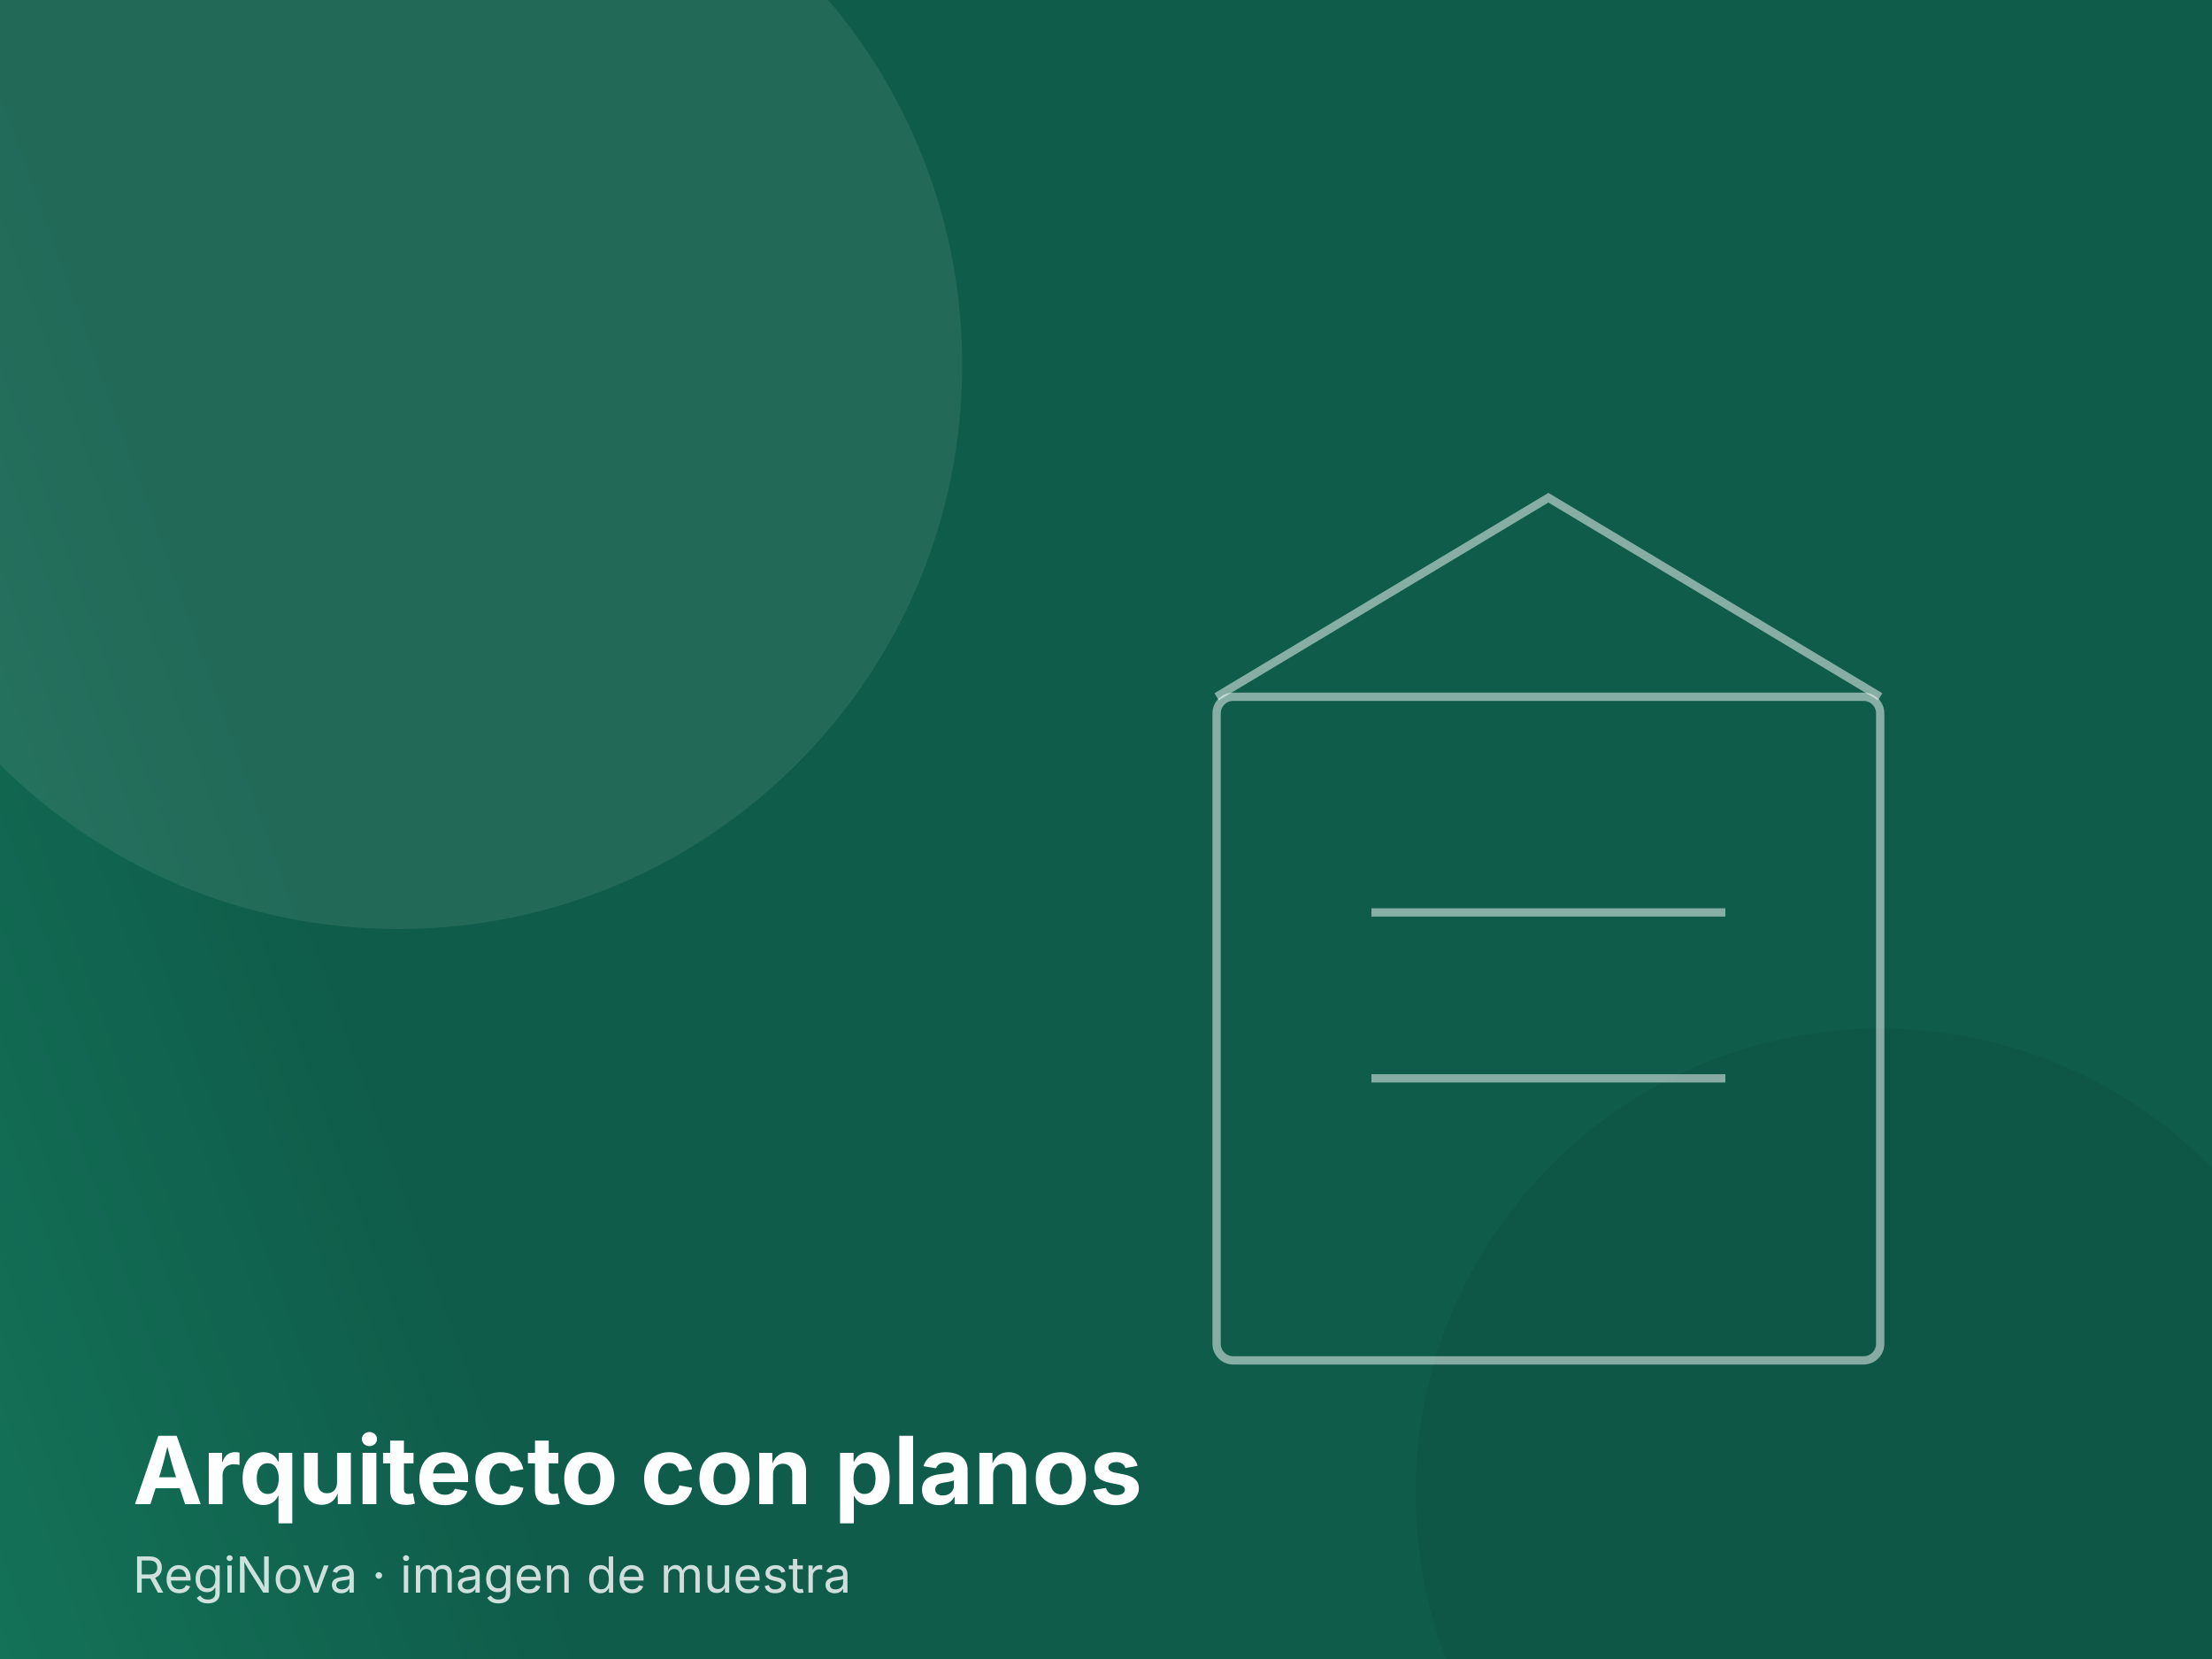
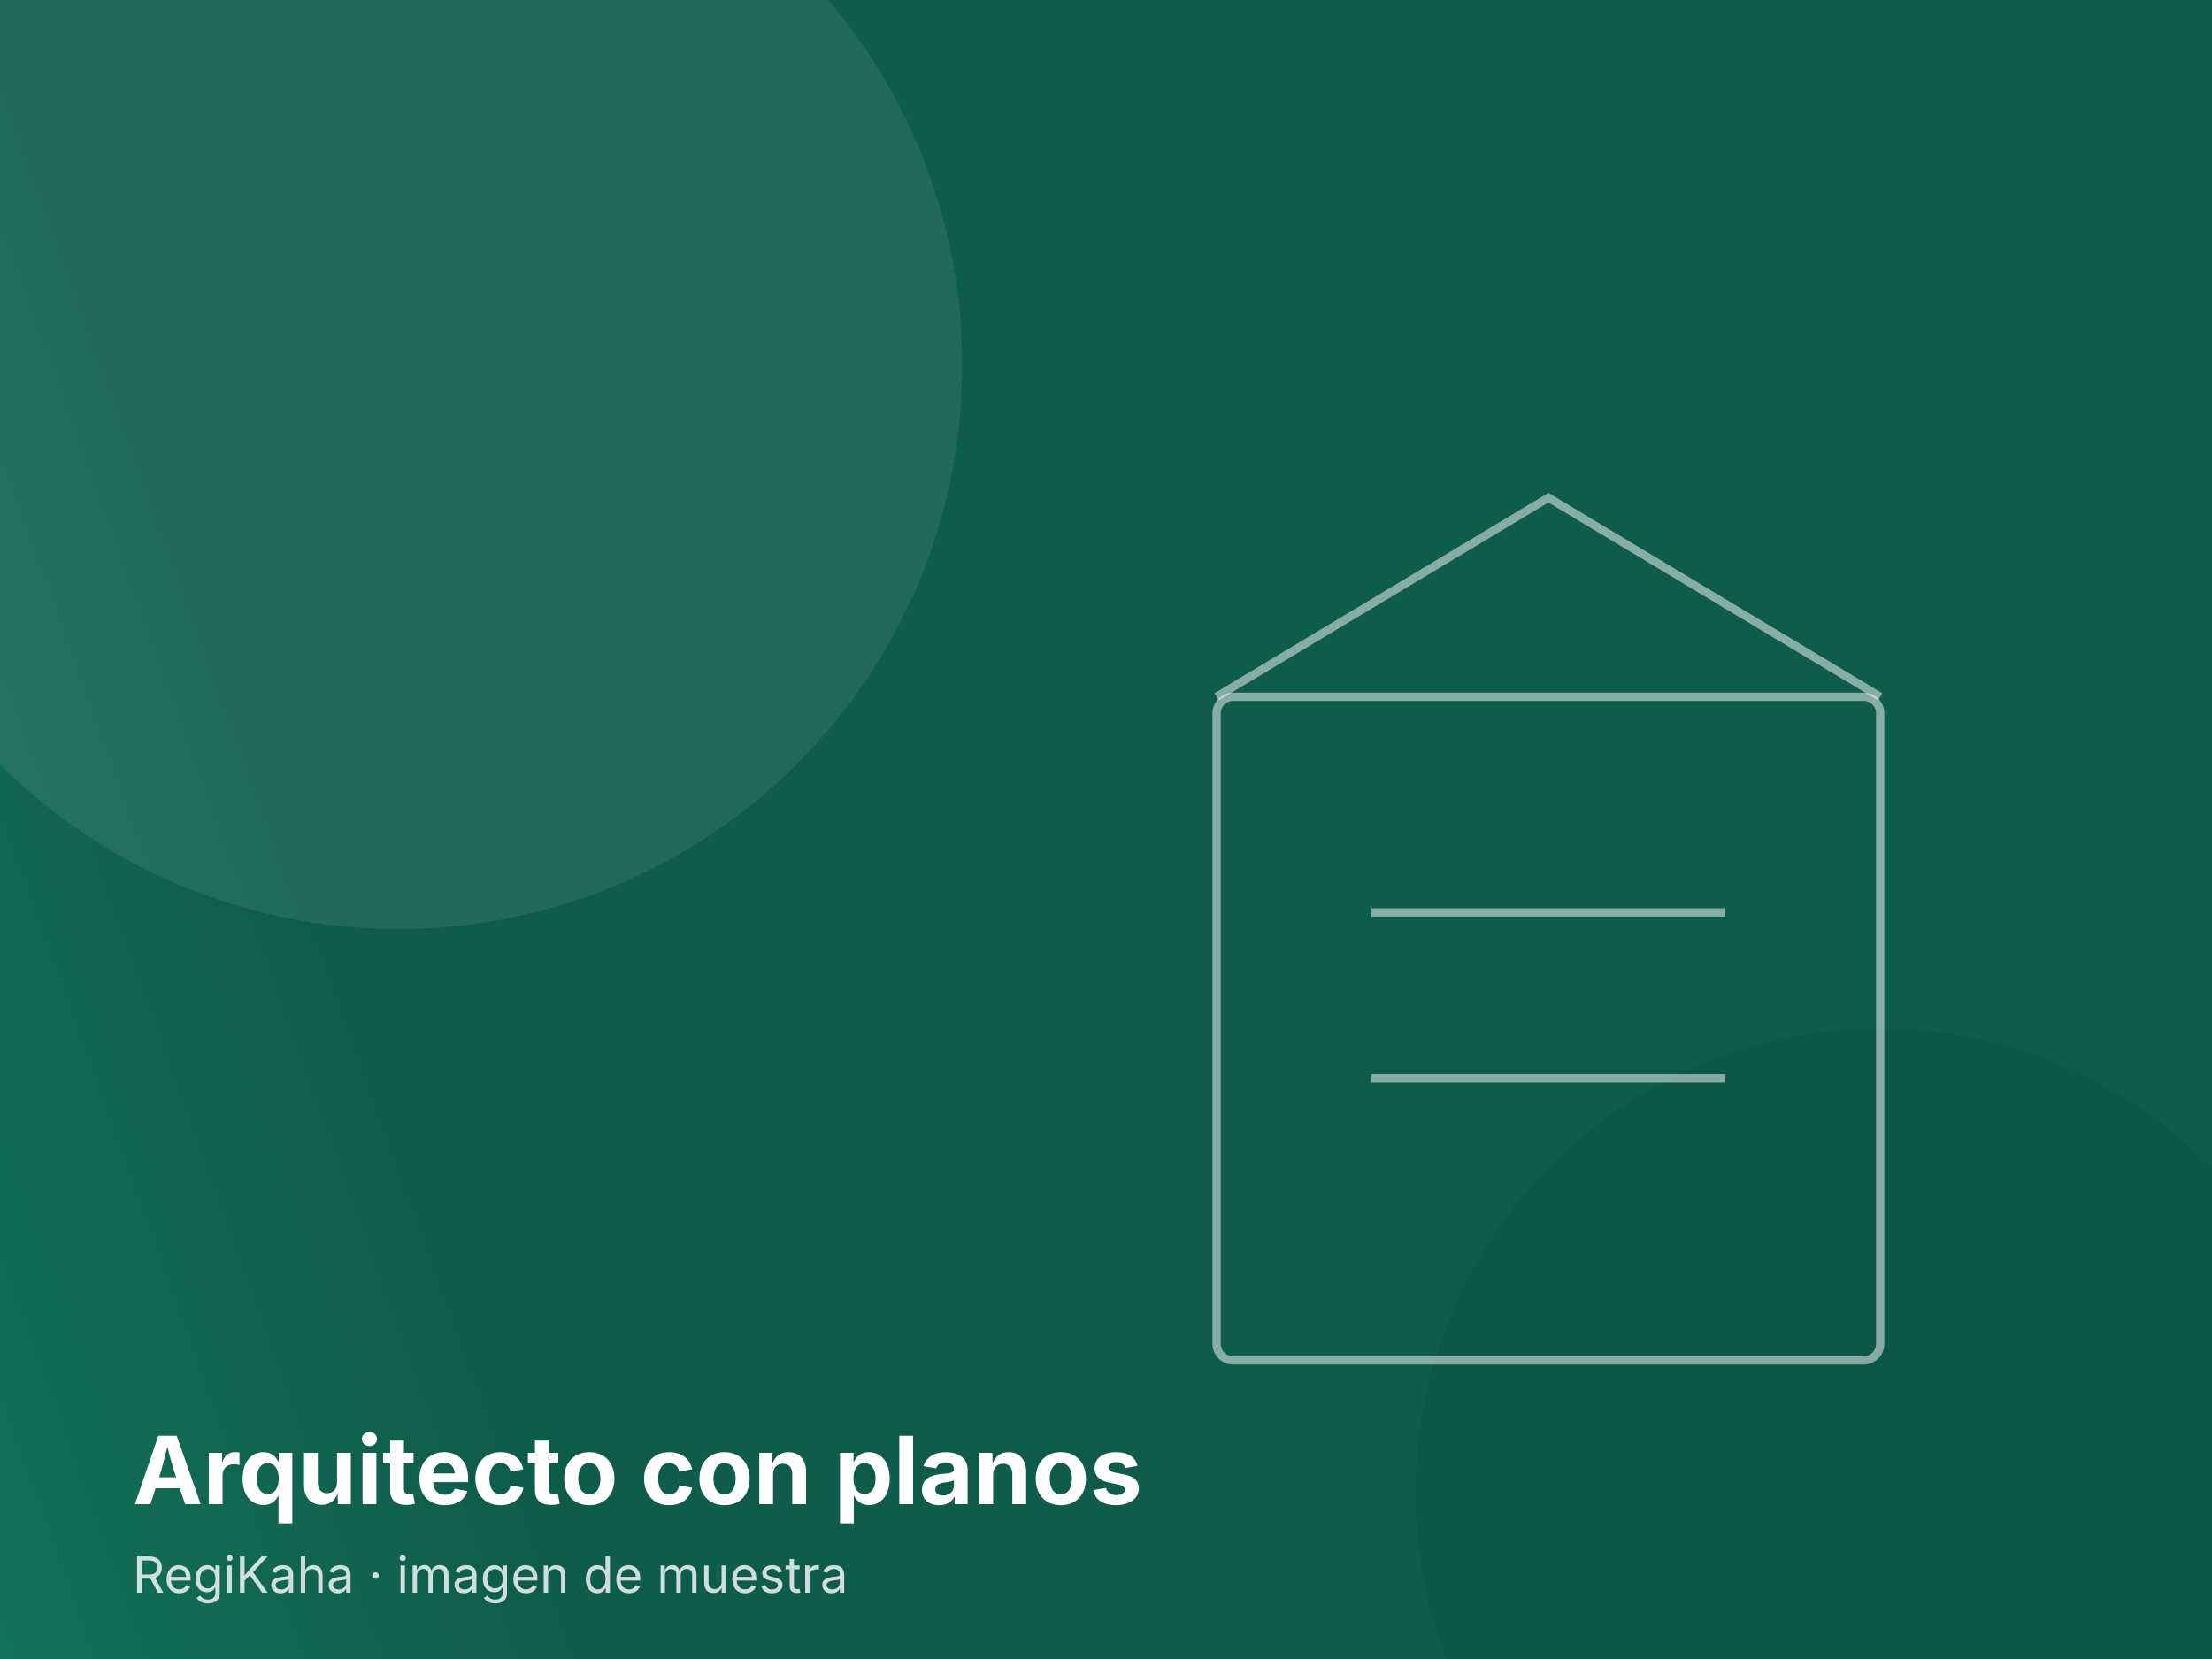
<svg xmlns="http://www.w3.org/2000/svg" width="800" height="600" viewBox="0 0 800 600">
  <defs>
    <linearGradient id="cg" gradientTransform="rotate(165)">
      <stop offset="0" stop-color="#0F5C4A" />
      <stop offset="0.55" stop-color="#198C68" />
      <stop offset="1" stop-color="#2AB673" />
    </linearGradient>
  </defs>
  <rect width="800" height="600" fill="url(#cg)" />
  <circle cx="144" cy="132" r="204" fill="rgba(255,255,255,0.08)" />
  <circle cx="680" cy="540" r="168" fill="rgba(0,0,0,0.07)" />
  <g stroke="rgba(255,255,255,0.5)" stroke-width="3" fill="none">
    <rect x="440" y="252" width="240" height="240" rx="6" />
    <path d="M440 252 L560 180 L680 252" />
    <line x1="496" y1="330" x2="624" y2="330" />
    <line x1="496" y1="390" x2="624" y2="390" />
  </g>
  <text x="48" y="544" font-family="Inter, sans-serif" font-size="34" font-weight="700" fill="#fff">Arquitecto con planos</text>
-   <text x="48" y="576" font-family="Inter, sans-serif" font-size="18" fill="rgba(255,255,255,0.8)">RegiNova · imagen de muestra</text>
+   <text x="48" y="576" font-family="Inter, sans-serif" font-size="18" fill="rgba(255,255,255,0.8)">RegiKaha · imagen de muestra</text>
</svg>
